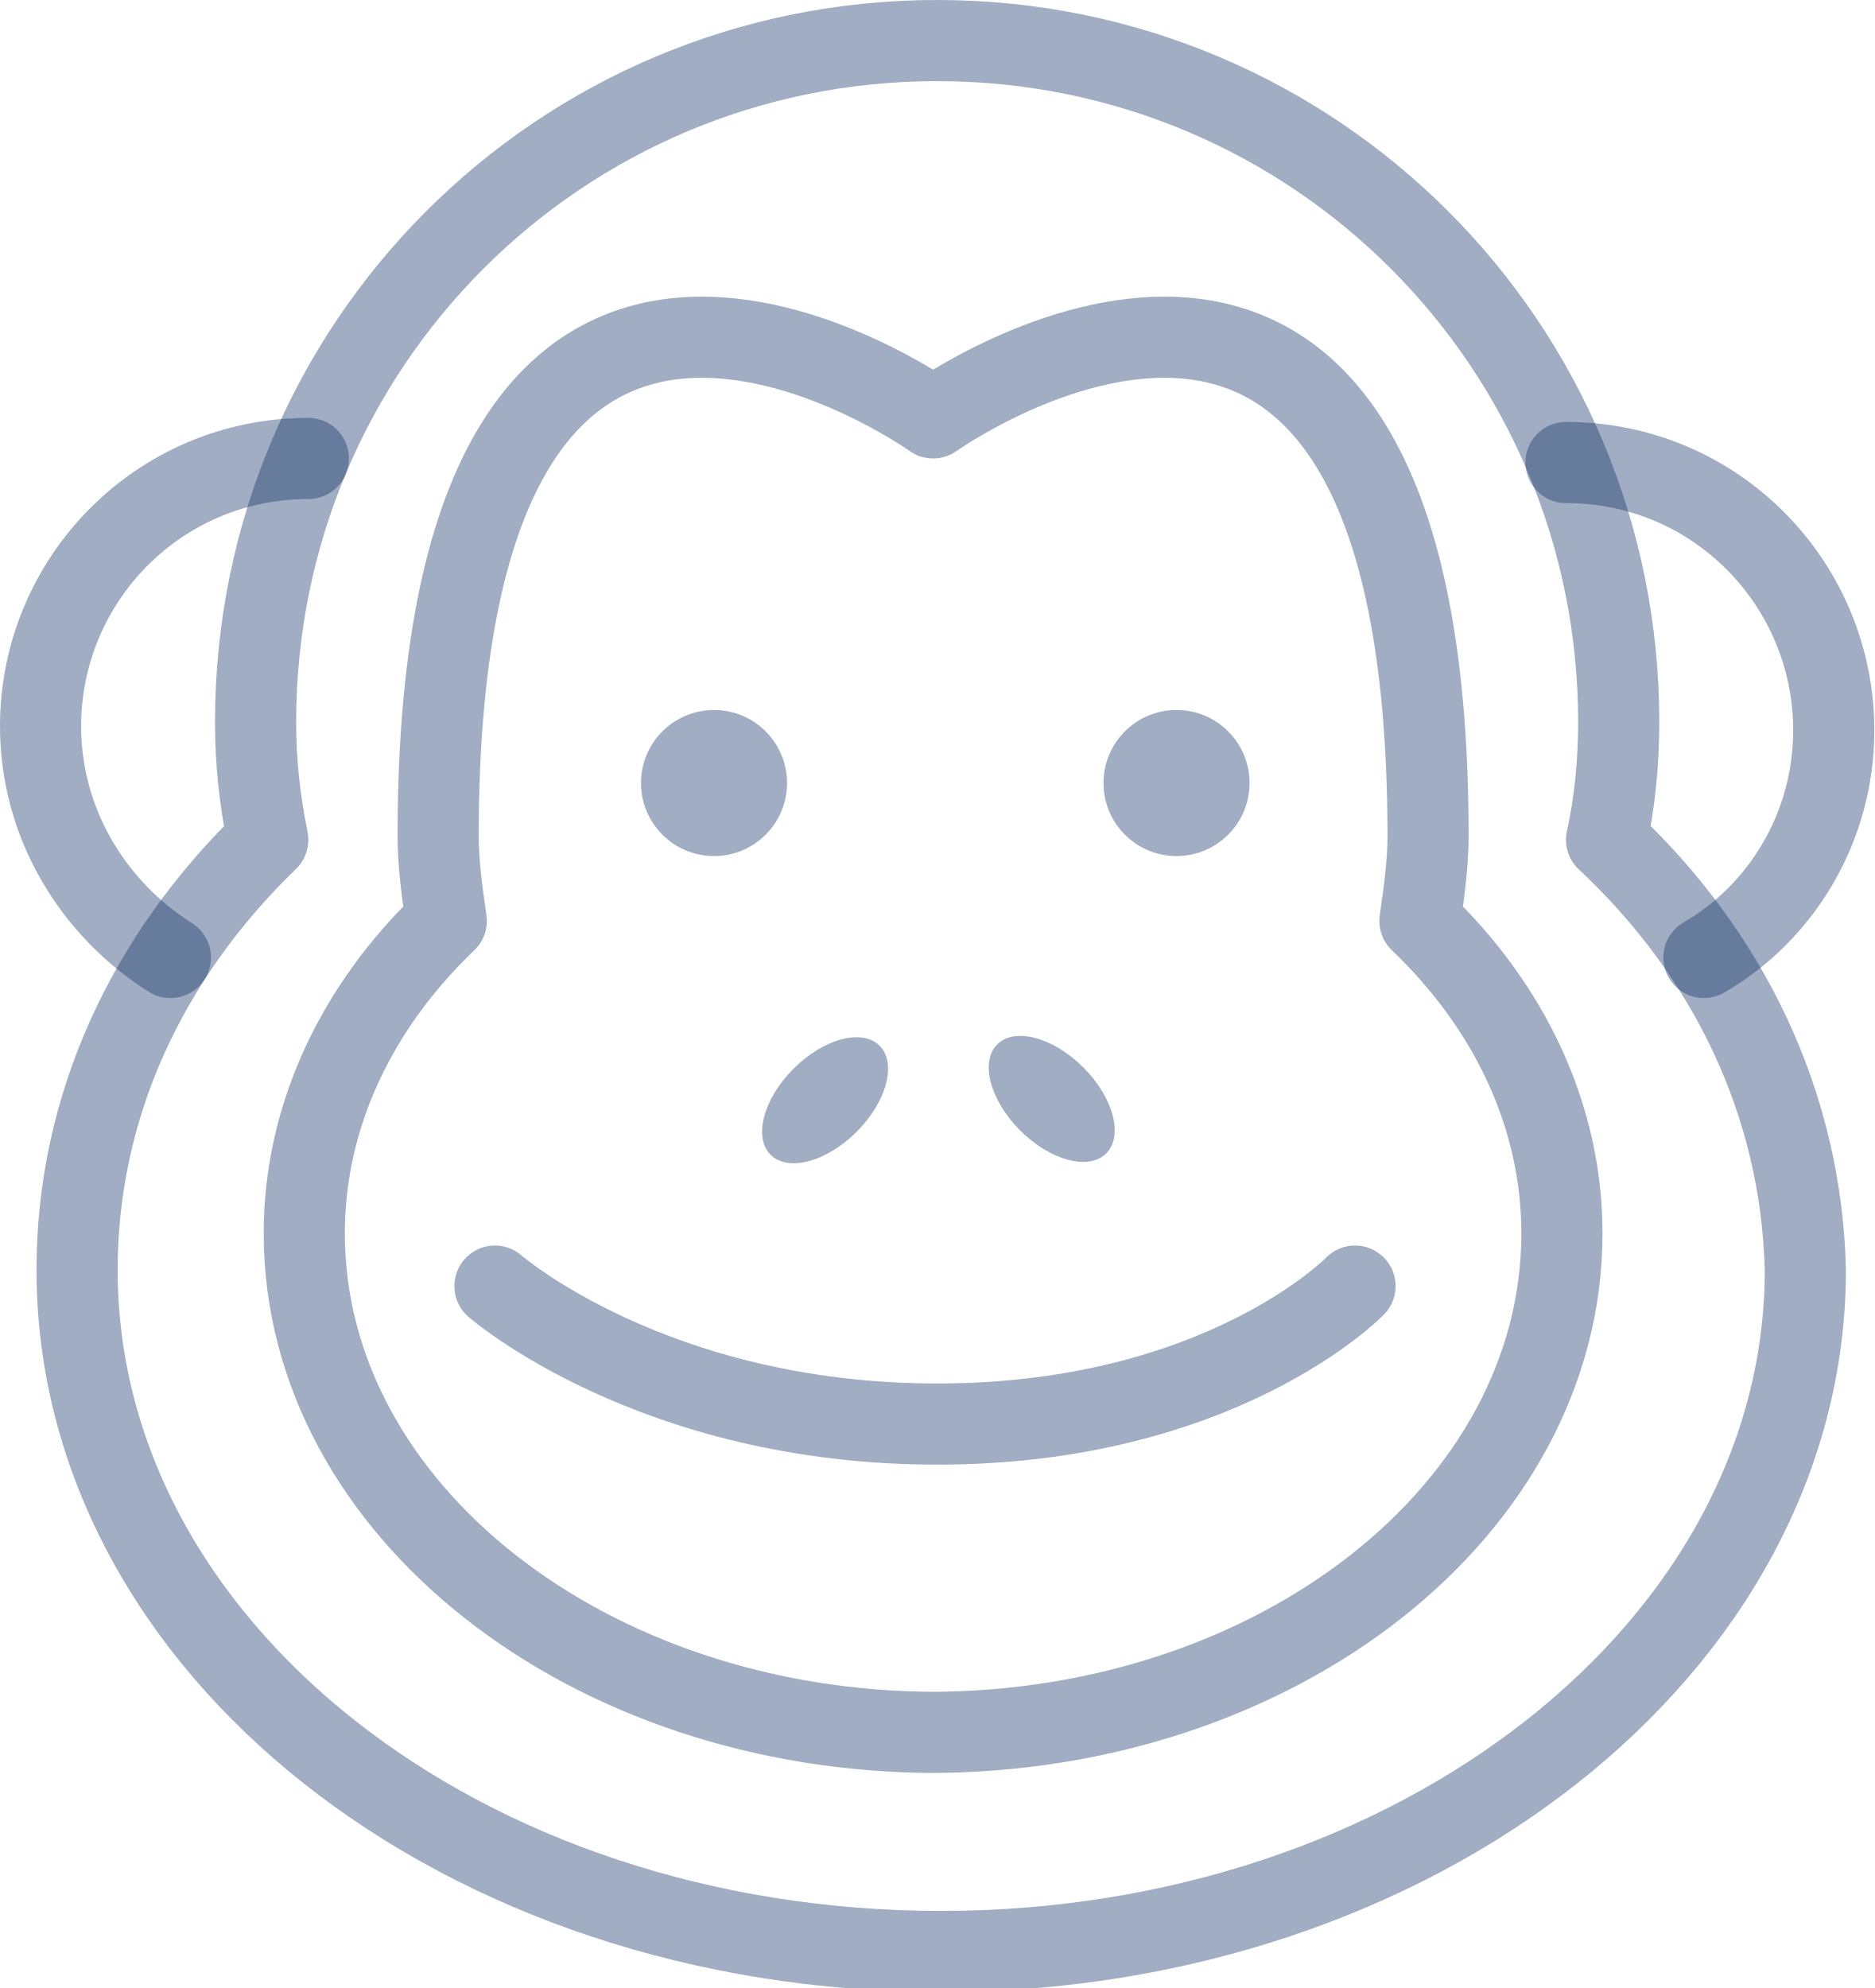
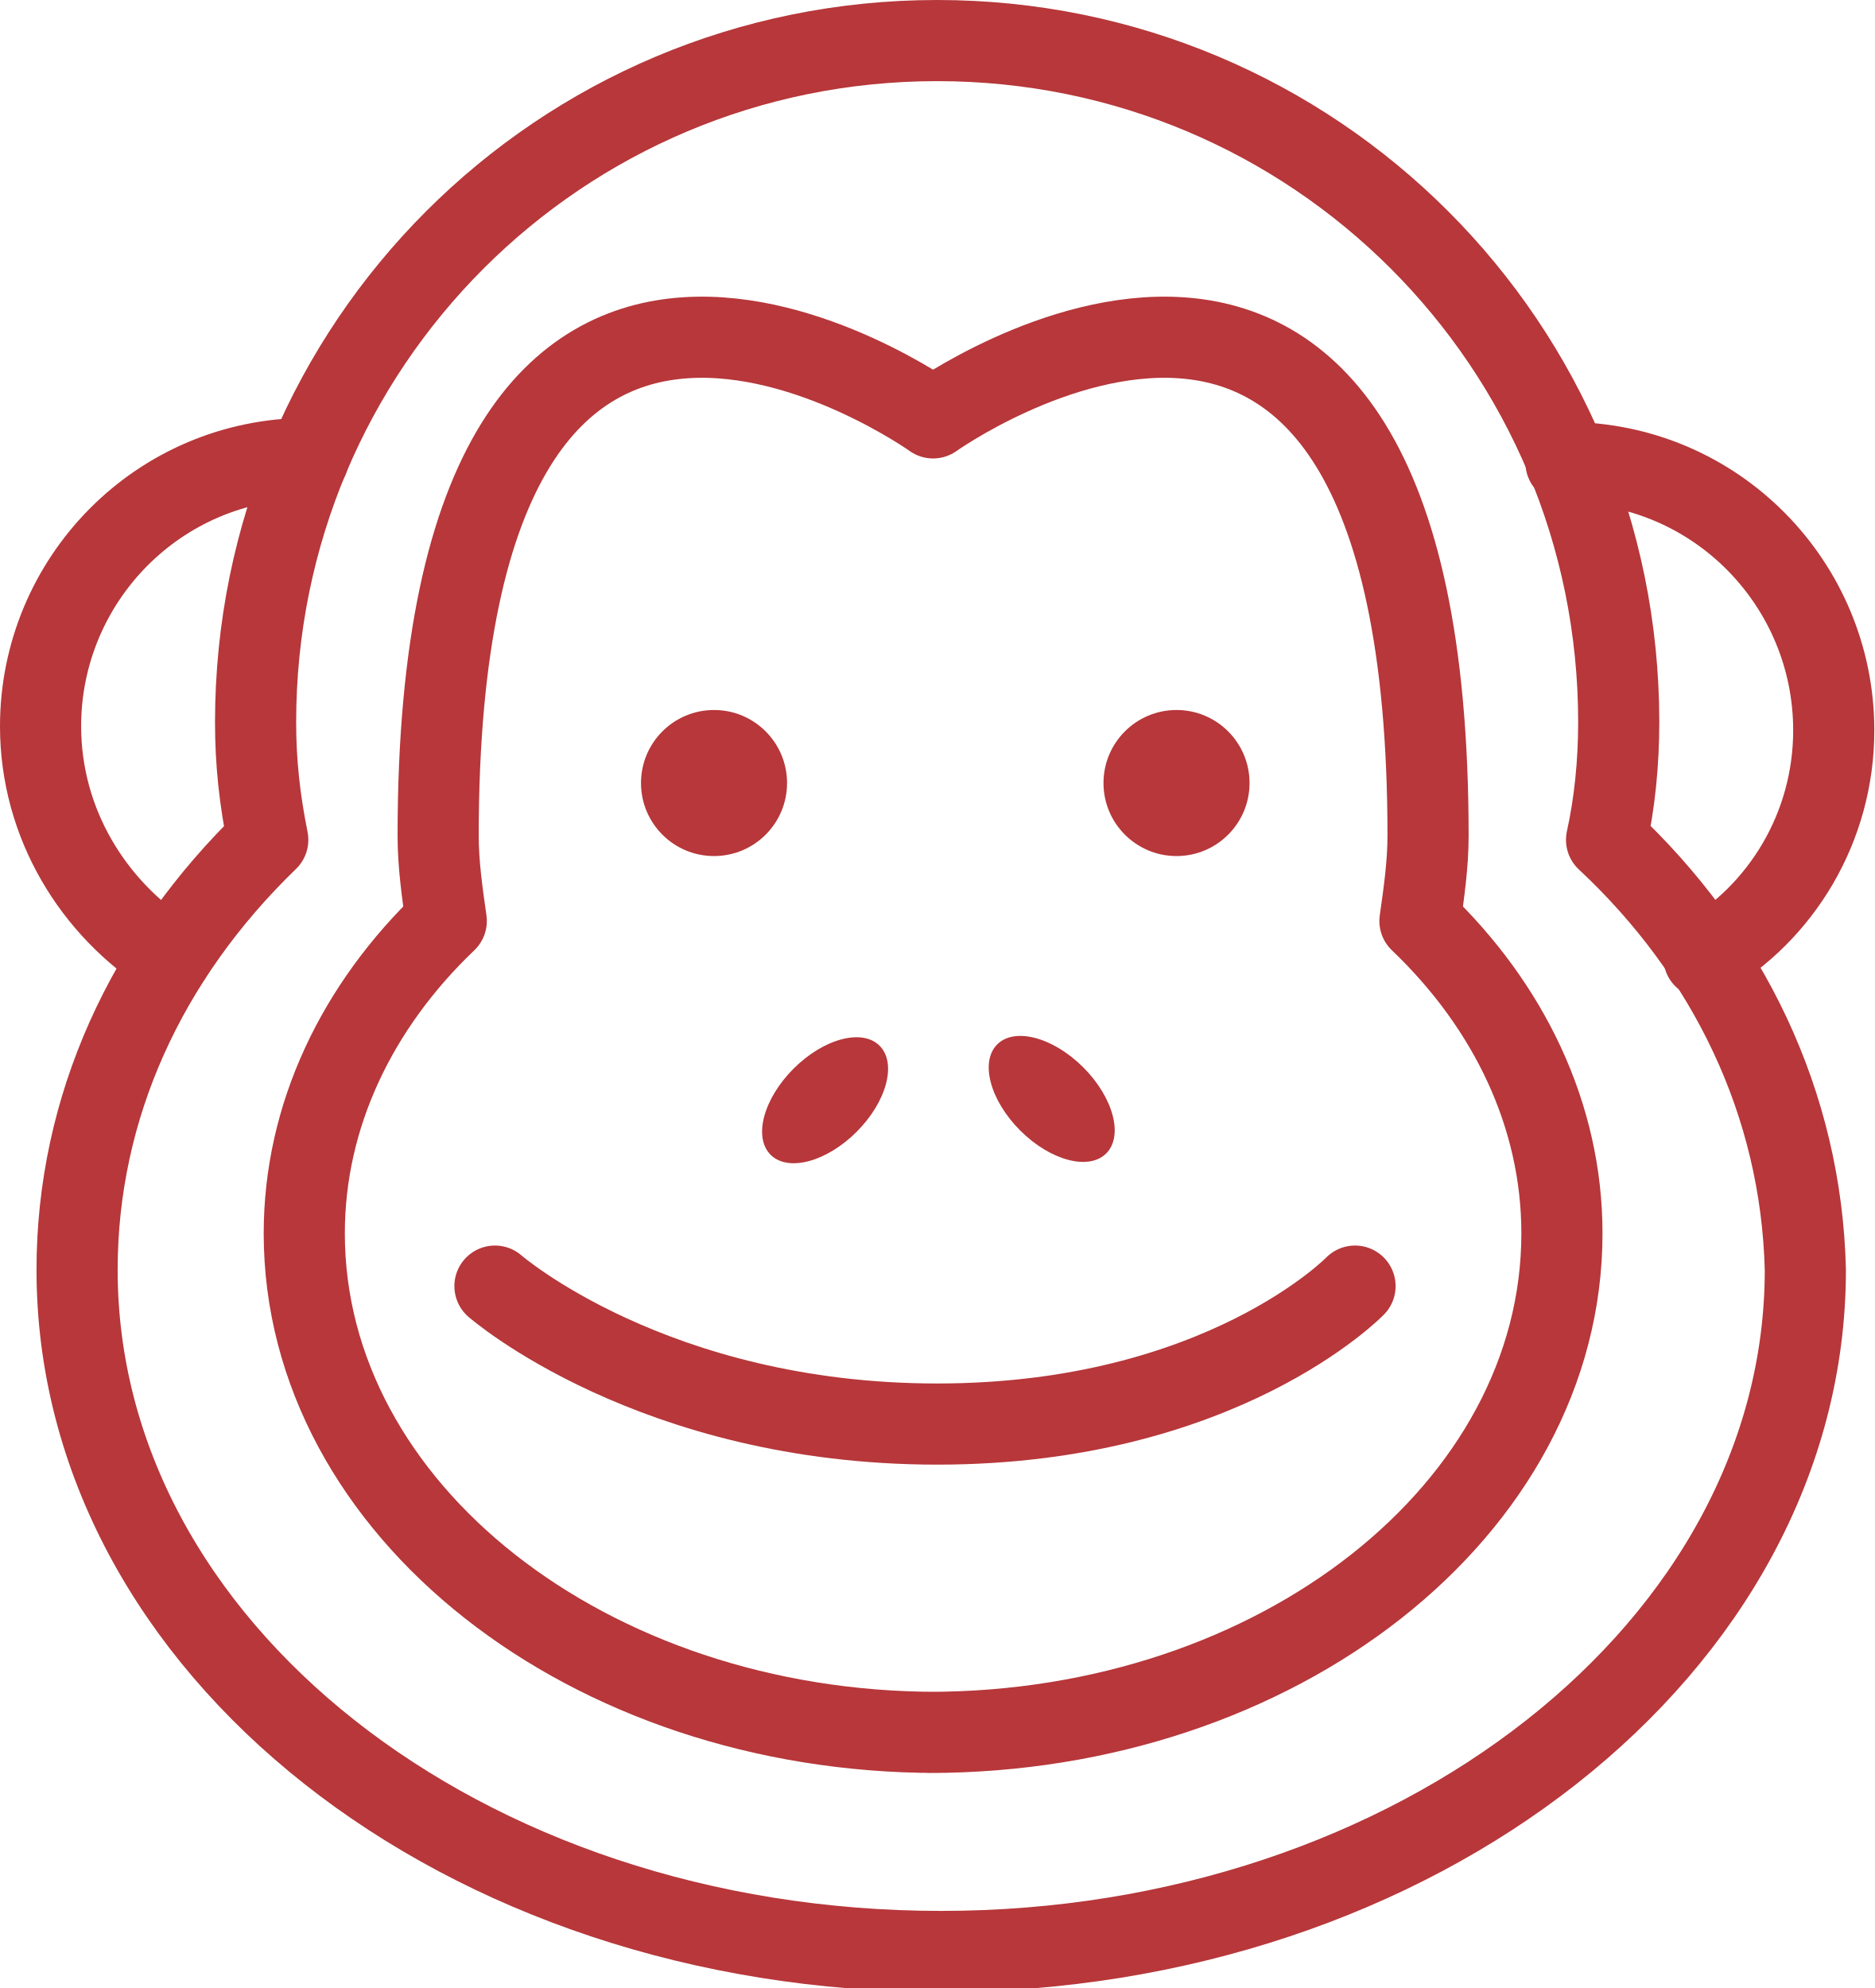
<svg xmlns="http://www.w3.org/2000/svg" version="1.1" x="0px" y="0px" width="46.2px" height="49px" viewBox="0 0 46.2 49" style="enable-background:new 0 0 46.2 49;" xml:space="preserve">
  <style type="text/css">
- 	.st0{fill:none;stroke:rgba(19, 51, 104, .4);stroke-width:2;stroke-linecap:round;stroke-linejoin:round;stroke-miterlimit:10;}
- 	.st1{fill:rgba(19, 51, 104, .4);}
+ 	.st0{fill:none;stroke:#b7373a;stroke-width:2;stroke-linecap:round;stroke-linejoin:round;stroke-miterlimit:10;}
+ 	.st1{fill:#b7373a;}
</style>
  <defs>
</defs>
  <g>
    <path class="st0" d="M39.6,20.7c0.2-0.9,0.3-1.9,0.3-2.9C39.9,8.5,32.4,1,23.1,1C13.8,1,6.3,8.5,6.3,17.8c0,1,0.1,1.9,0.3,2.9   c-3,2.9-4.7,6.6-4.7,10.6c0,9.3,9.5,16.8,21.3,16.8c11.7,0,21.3-7.5,21.3-16.8C44.4,27.2,42.6,23.5,39.6,20.7z" />
    <path class="st0" d="M22.9,42.7c8.6,0,15.6-5.5,15.6-12.3c0-2.9-1.3-5.6-3.5-7.7c0.1-0.7,0.2-1.4,0.2-2.1C35.2,1.6,23,10.3,23,10.3   S10.8,1.6,10.8,20.6c0,0.7,0.1,1.4,0.2,2.1c-2.2,2.1-3.5,4.8-3.5,7.7c0,6.8,7,12.3,15.6,12.3" />
    <path class="st0" d="M4.2,23.6C2.3,22.4,1,20.3,1,17.9c0-3.6,2.9-6.6,6.6-6.6" />
    <path class="st0" d="M42,23.6c1.9-1.1,3.2-3.2,3.2-5.6c0-3.6-2.9-6.6-6.6-6.6" />
    <path class="st0" d="M12.2,31.7c0,0,3.9,3.4,10.9,3.4s10.3-3.4,10.3-3.4" />
    <g>
      <circle class="st1" cx="17.6" cy="19.3" r="1.8" />
      <circle class="st1" cx="29" cy="19.3" r="1.8" />
    </g>
    <g>
      <ellipse transform="matrix(0.7071 -0.7071 0.7071 0.7071 -11.5525 26.2374)" class="st1" cx="25.9" cy="27.1" rx="1.1" ry="1.9" />
      <ellipse transform="matrix(0.7071 -0.7071 0.7071 0.7071 -13.1791 22.3104)" class="st1" cx="20.3" cy="27.1" rx="1.9" ry="1.1" />
    </g>
  </g>
</svg>
